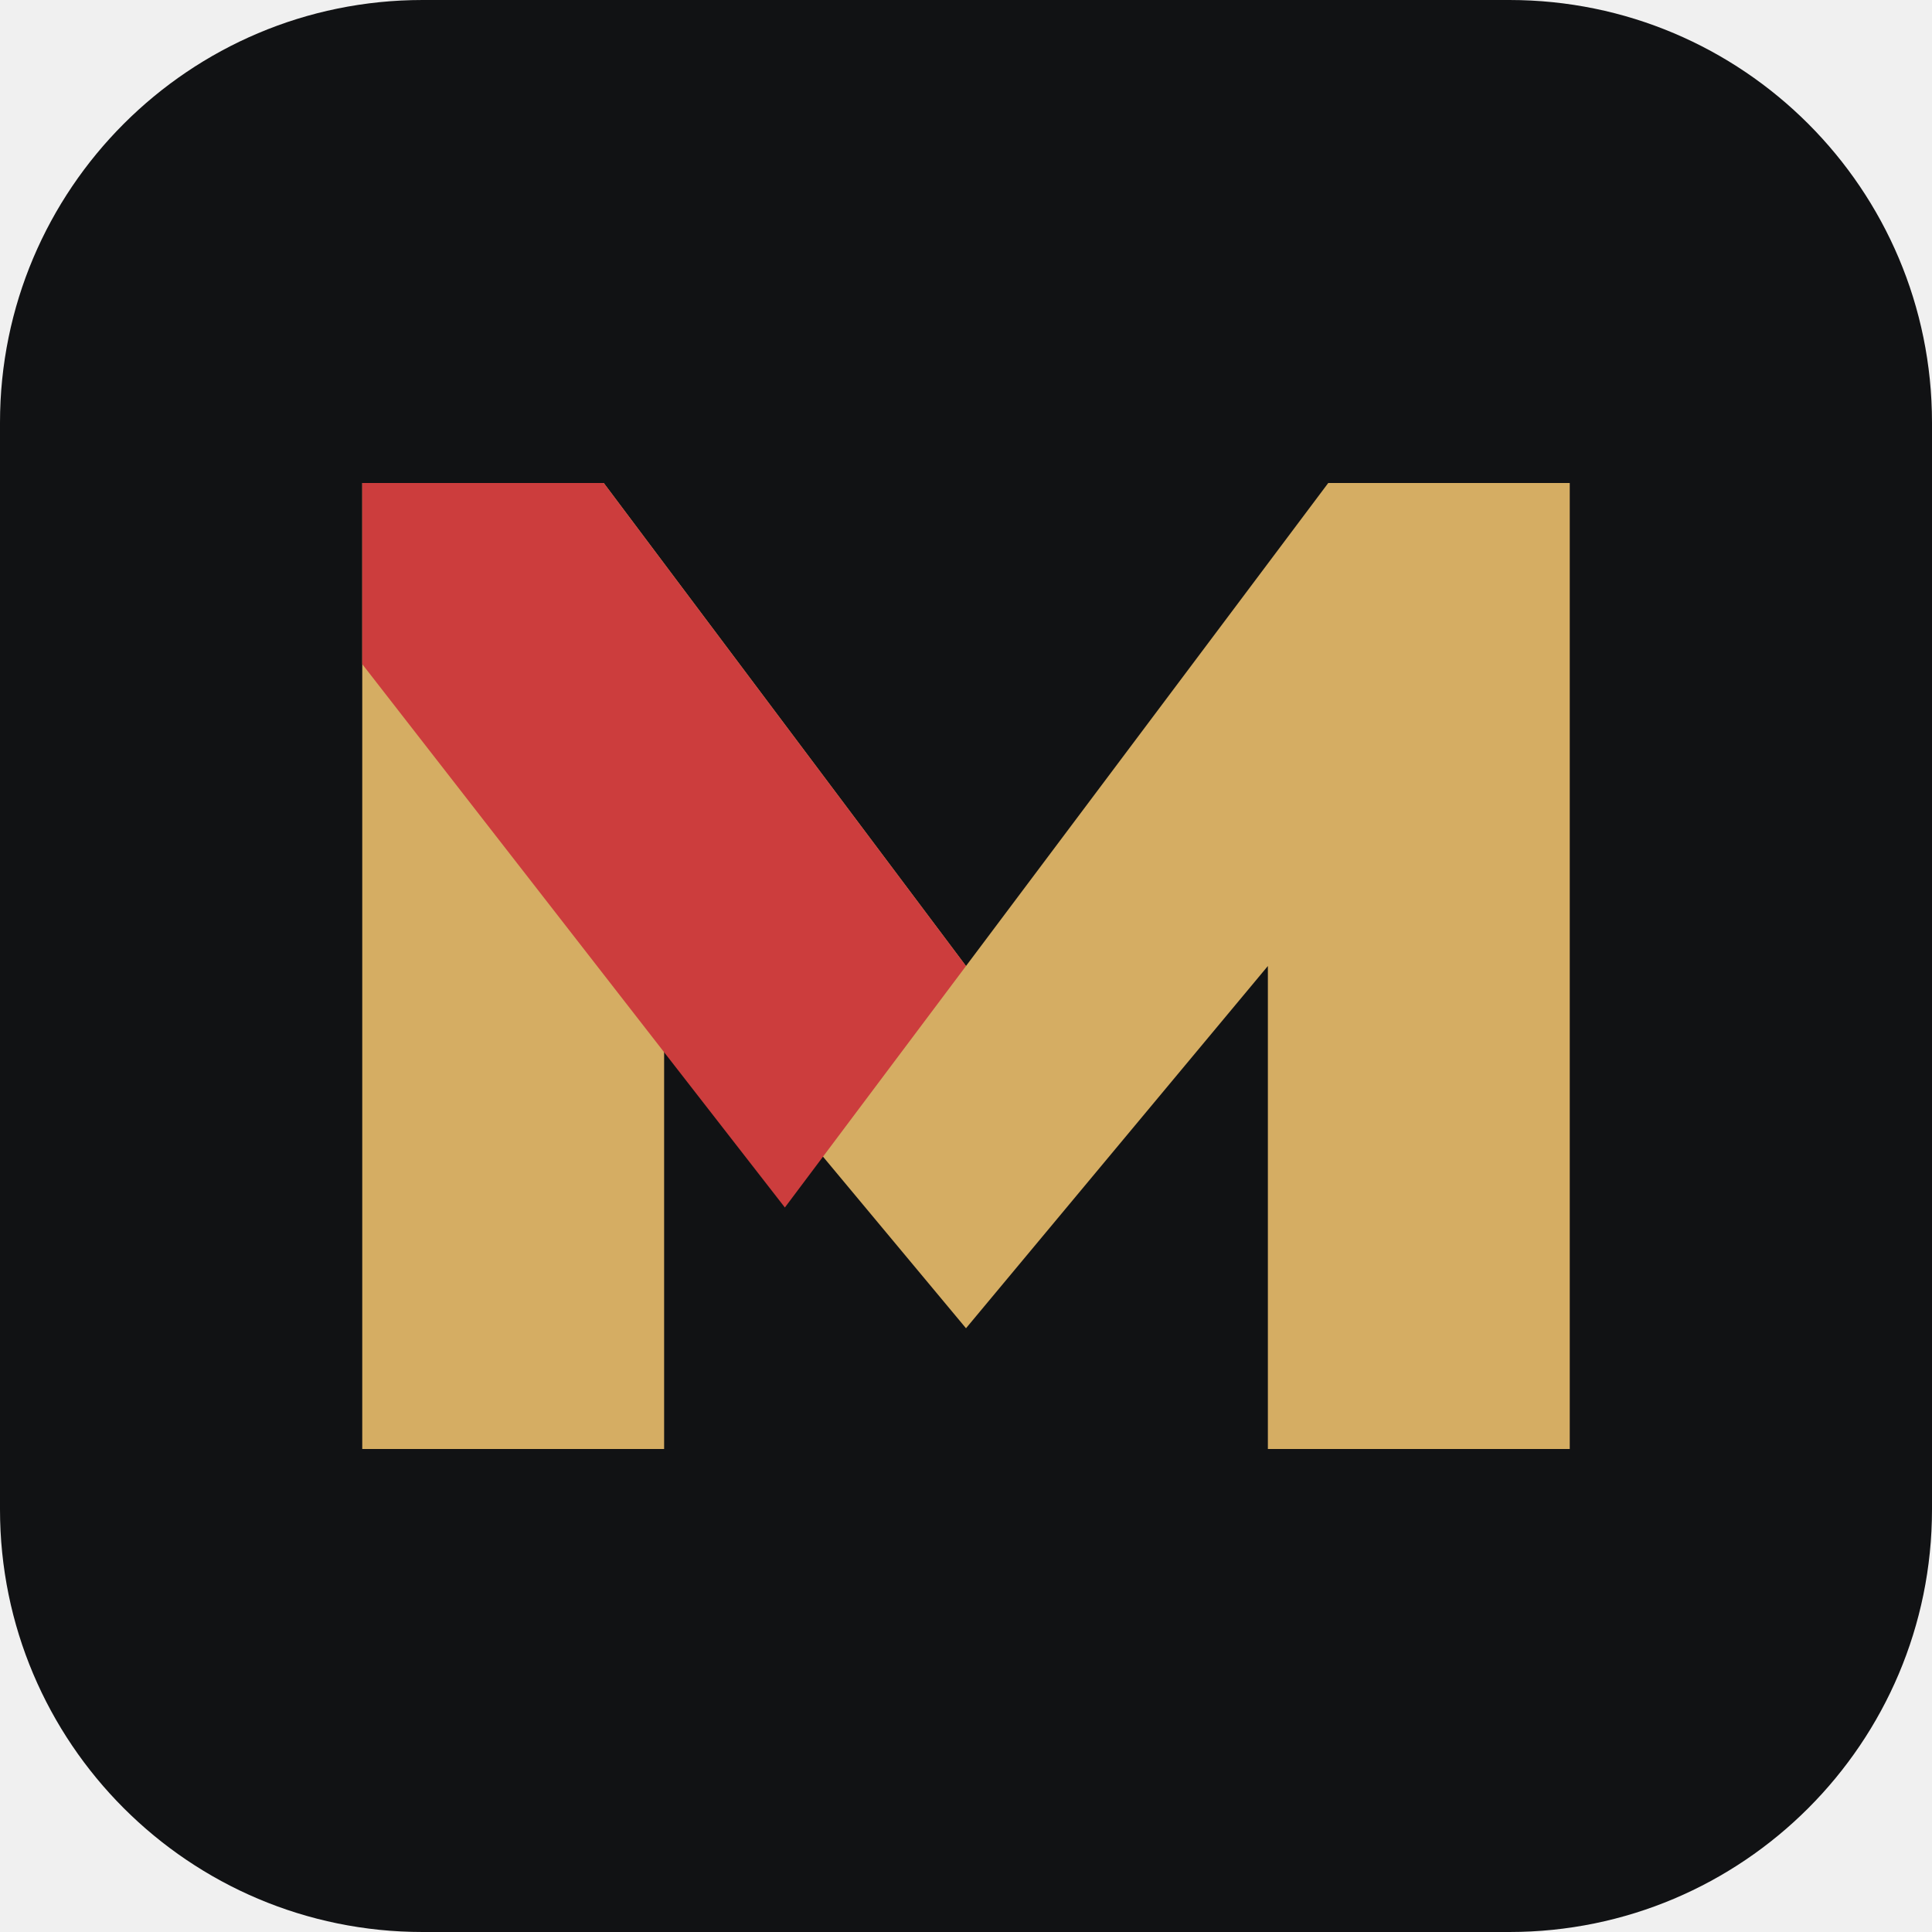
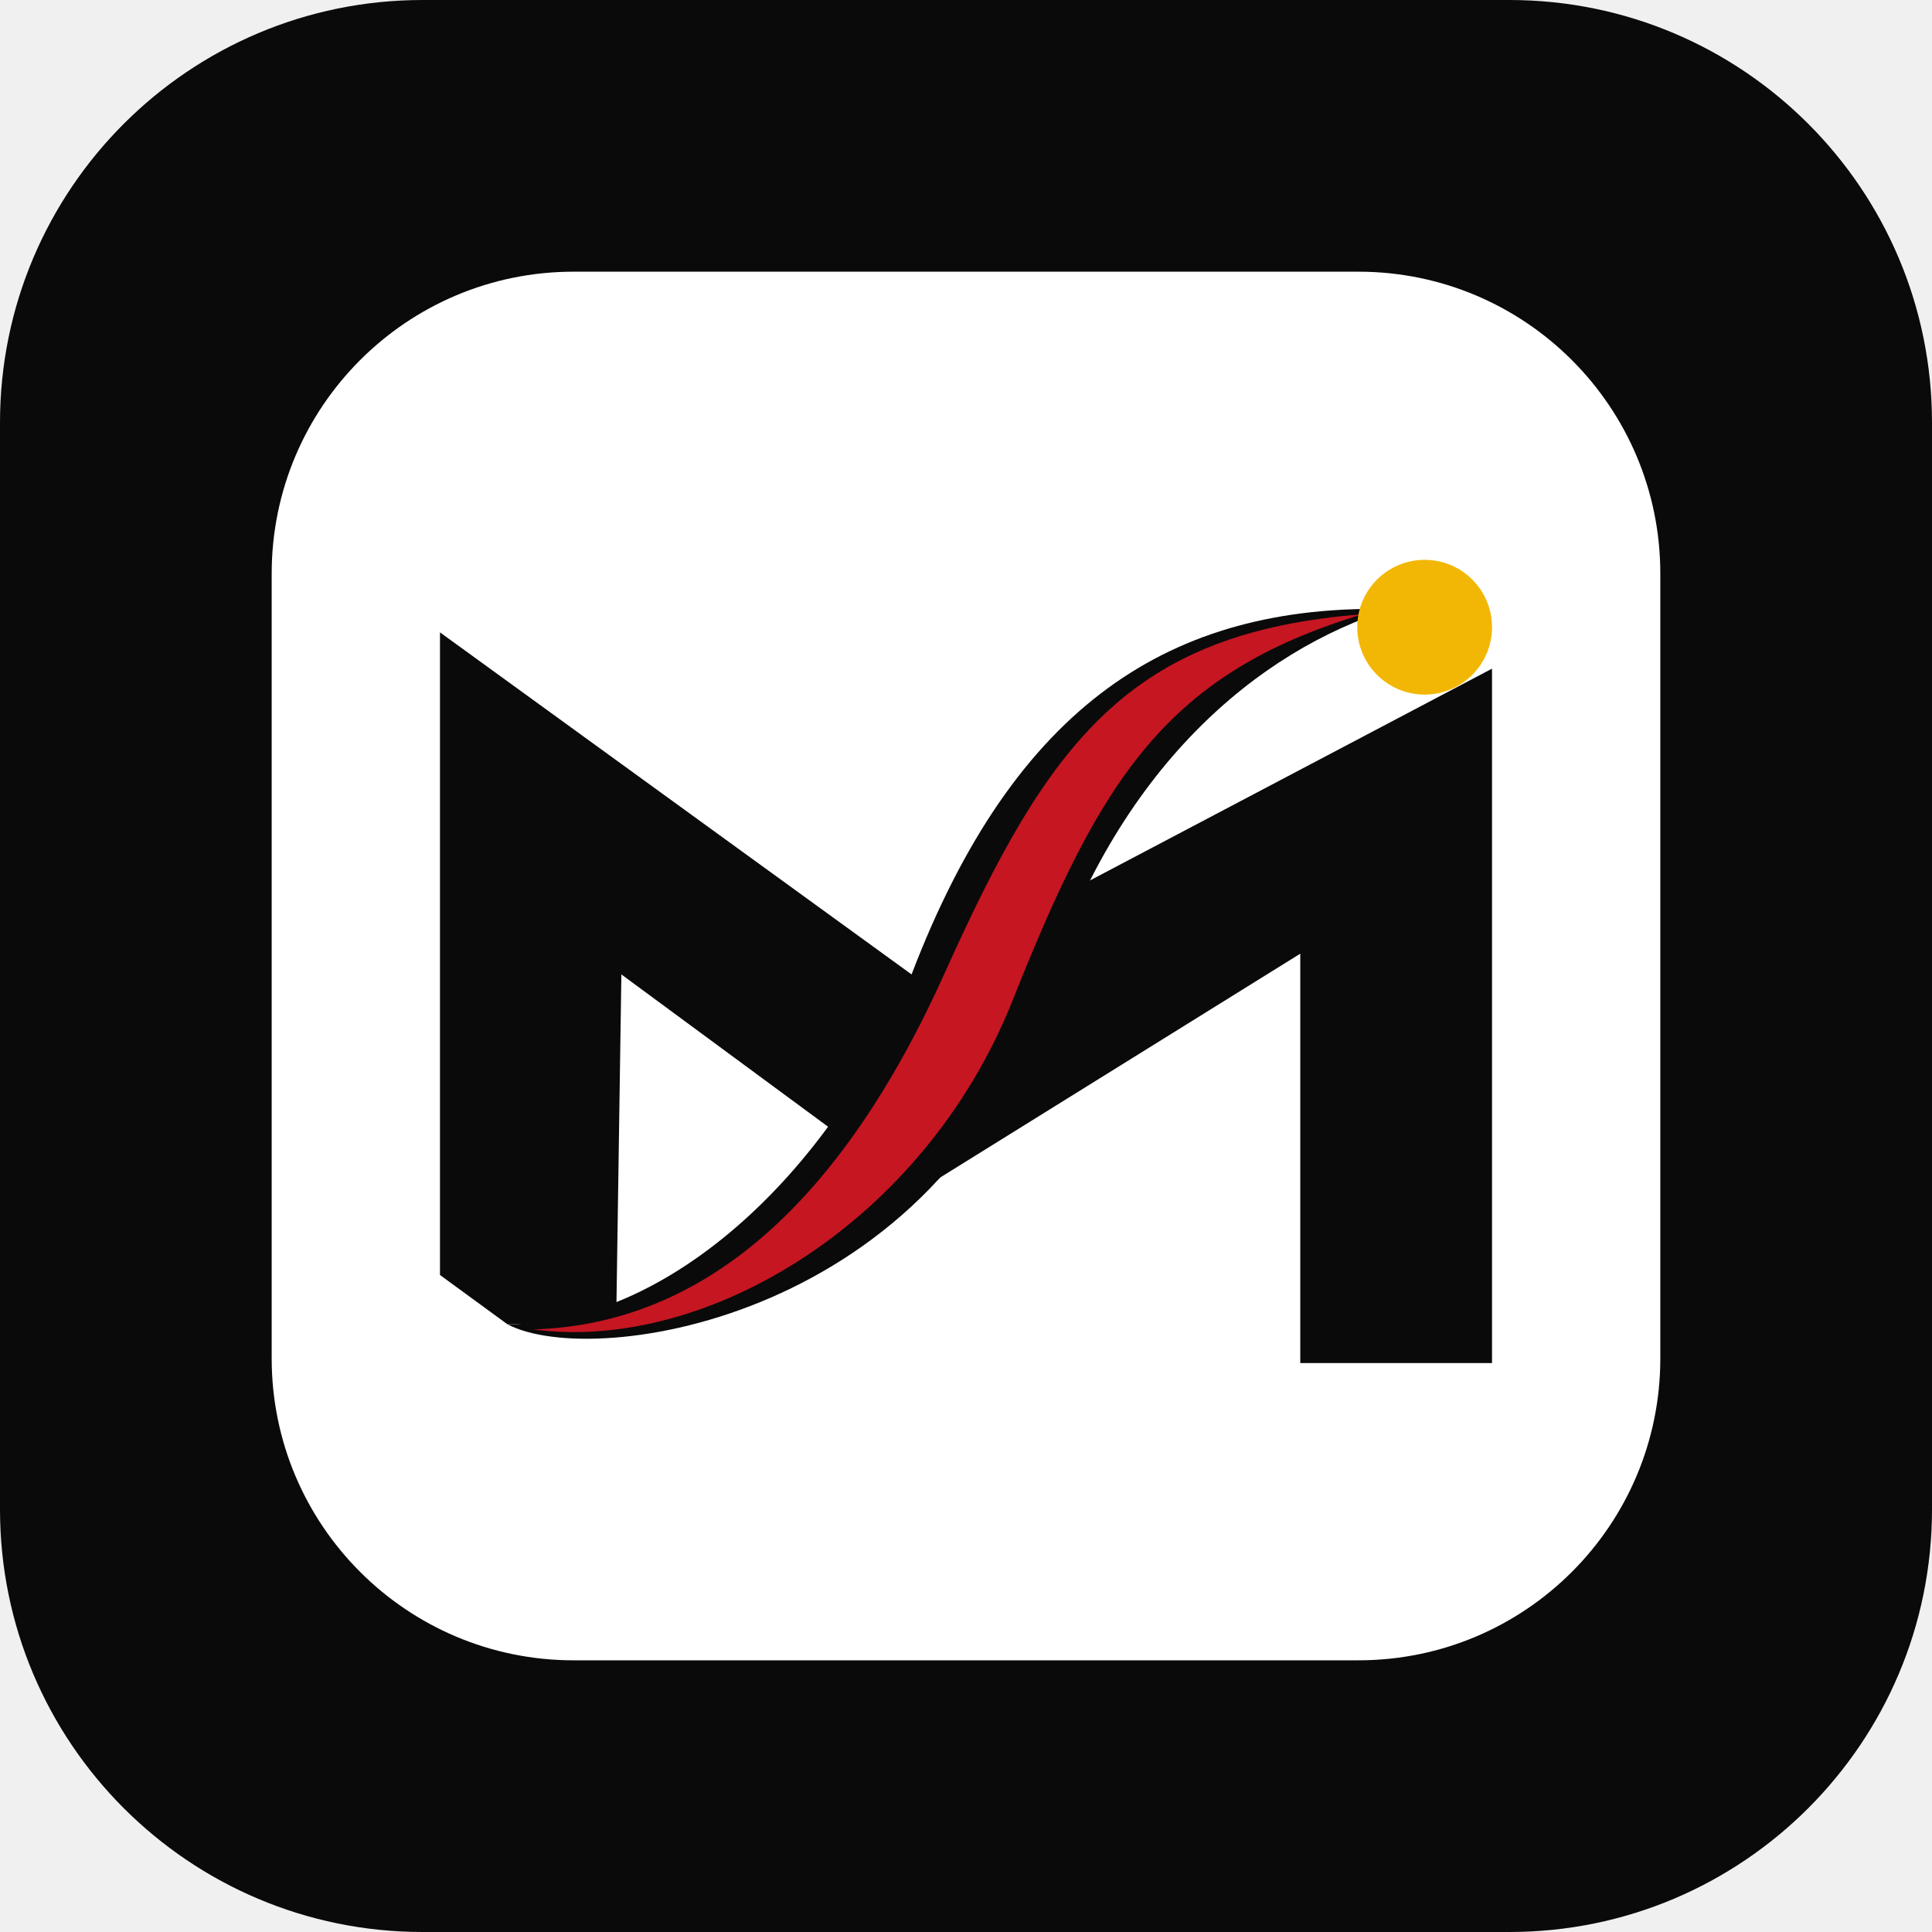
- <svg xmlns="http://www.w3.org/2000/svg" viewBox="0 0 32 32">
-   <rect width="32" height="32" rx="7" fill="#111214" />
-   <path d="M6 24V8h4l6 8 6-8h4v16h-5V16l-5 6-5-6v8z" fill="#d5ad63" />
-   <path d="M6 8h4l6 8-3 4-7-9z" fill="#cc3d3d" />
+ <svg xmlns="http://www.w3.org/2000/svg" width="64" height="64" viewBox="0 0 64 64" fill="none">
+   <rect width="64" height="64" rx="14" fill="#0A0A0A" />
+   <rect x="9" y="9" width="46" height="46" rx="10" fill="white" />
+   <g>
+     <g>
+       <path d="M14.575 20.948L30.197 32.279L49.425 22.15V45.154H43.073V31.592L30.369 39.489L20.584 32.279L20.412 43.781L16.807 43.867L14.575 42.236V20.948Z" fill="#0A0A0A" />
+       <path d="M16.807 43.867C22.558 43.867 27.966 38.116 30.197 32.279C33.619 23.331 38.781 20.004 46.077 20.176C41.7 21.549 36.95 25.416 34.575 32.966C31.227 43.609 19.725 45.412 16.807 43.867Z" fill="#0A0A0A" />
+       <path d="M17.665 44.039C23.331 43.867 27.88 39.833 31.313 32.193C34.747 24.554 37.408 20.948 45.133 20.348C38.609 22.322 36.464 25.798 33.545 33.137C30.626 40.477 23.416 44.811 17.665 44.039Z" fill="#C51622" />
+       <path d="M47.193 23.009C48.426 23.009 49.425 22.009 49.425 20.777C49.425 19.544 48.426 18.545 47.193 18.545C45.961 18.545 44.961 19.544 44.961 20.777C44.961 22.009 45.961 23.009 47.193 23.009Z" fill="#F2B705" />
+     </g>
+   </g>
</svg>
